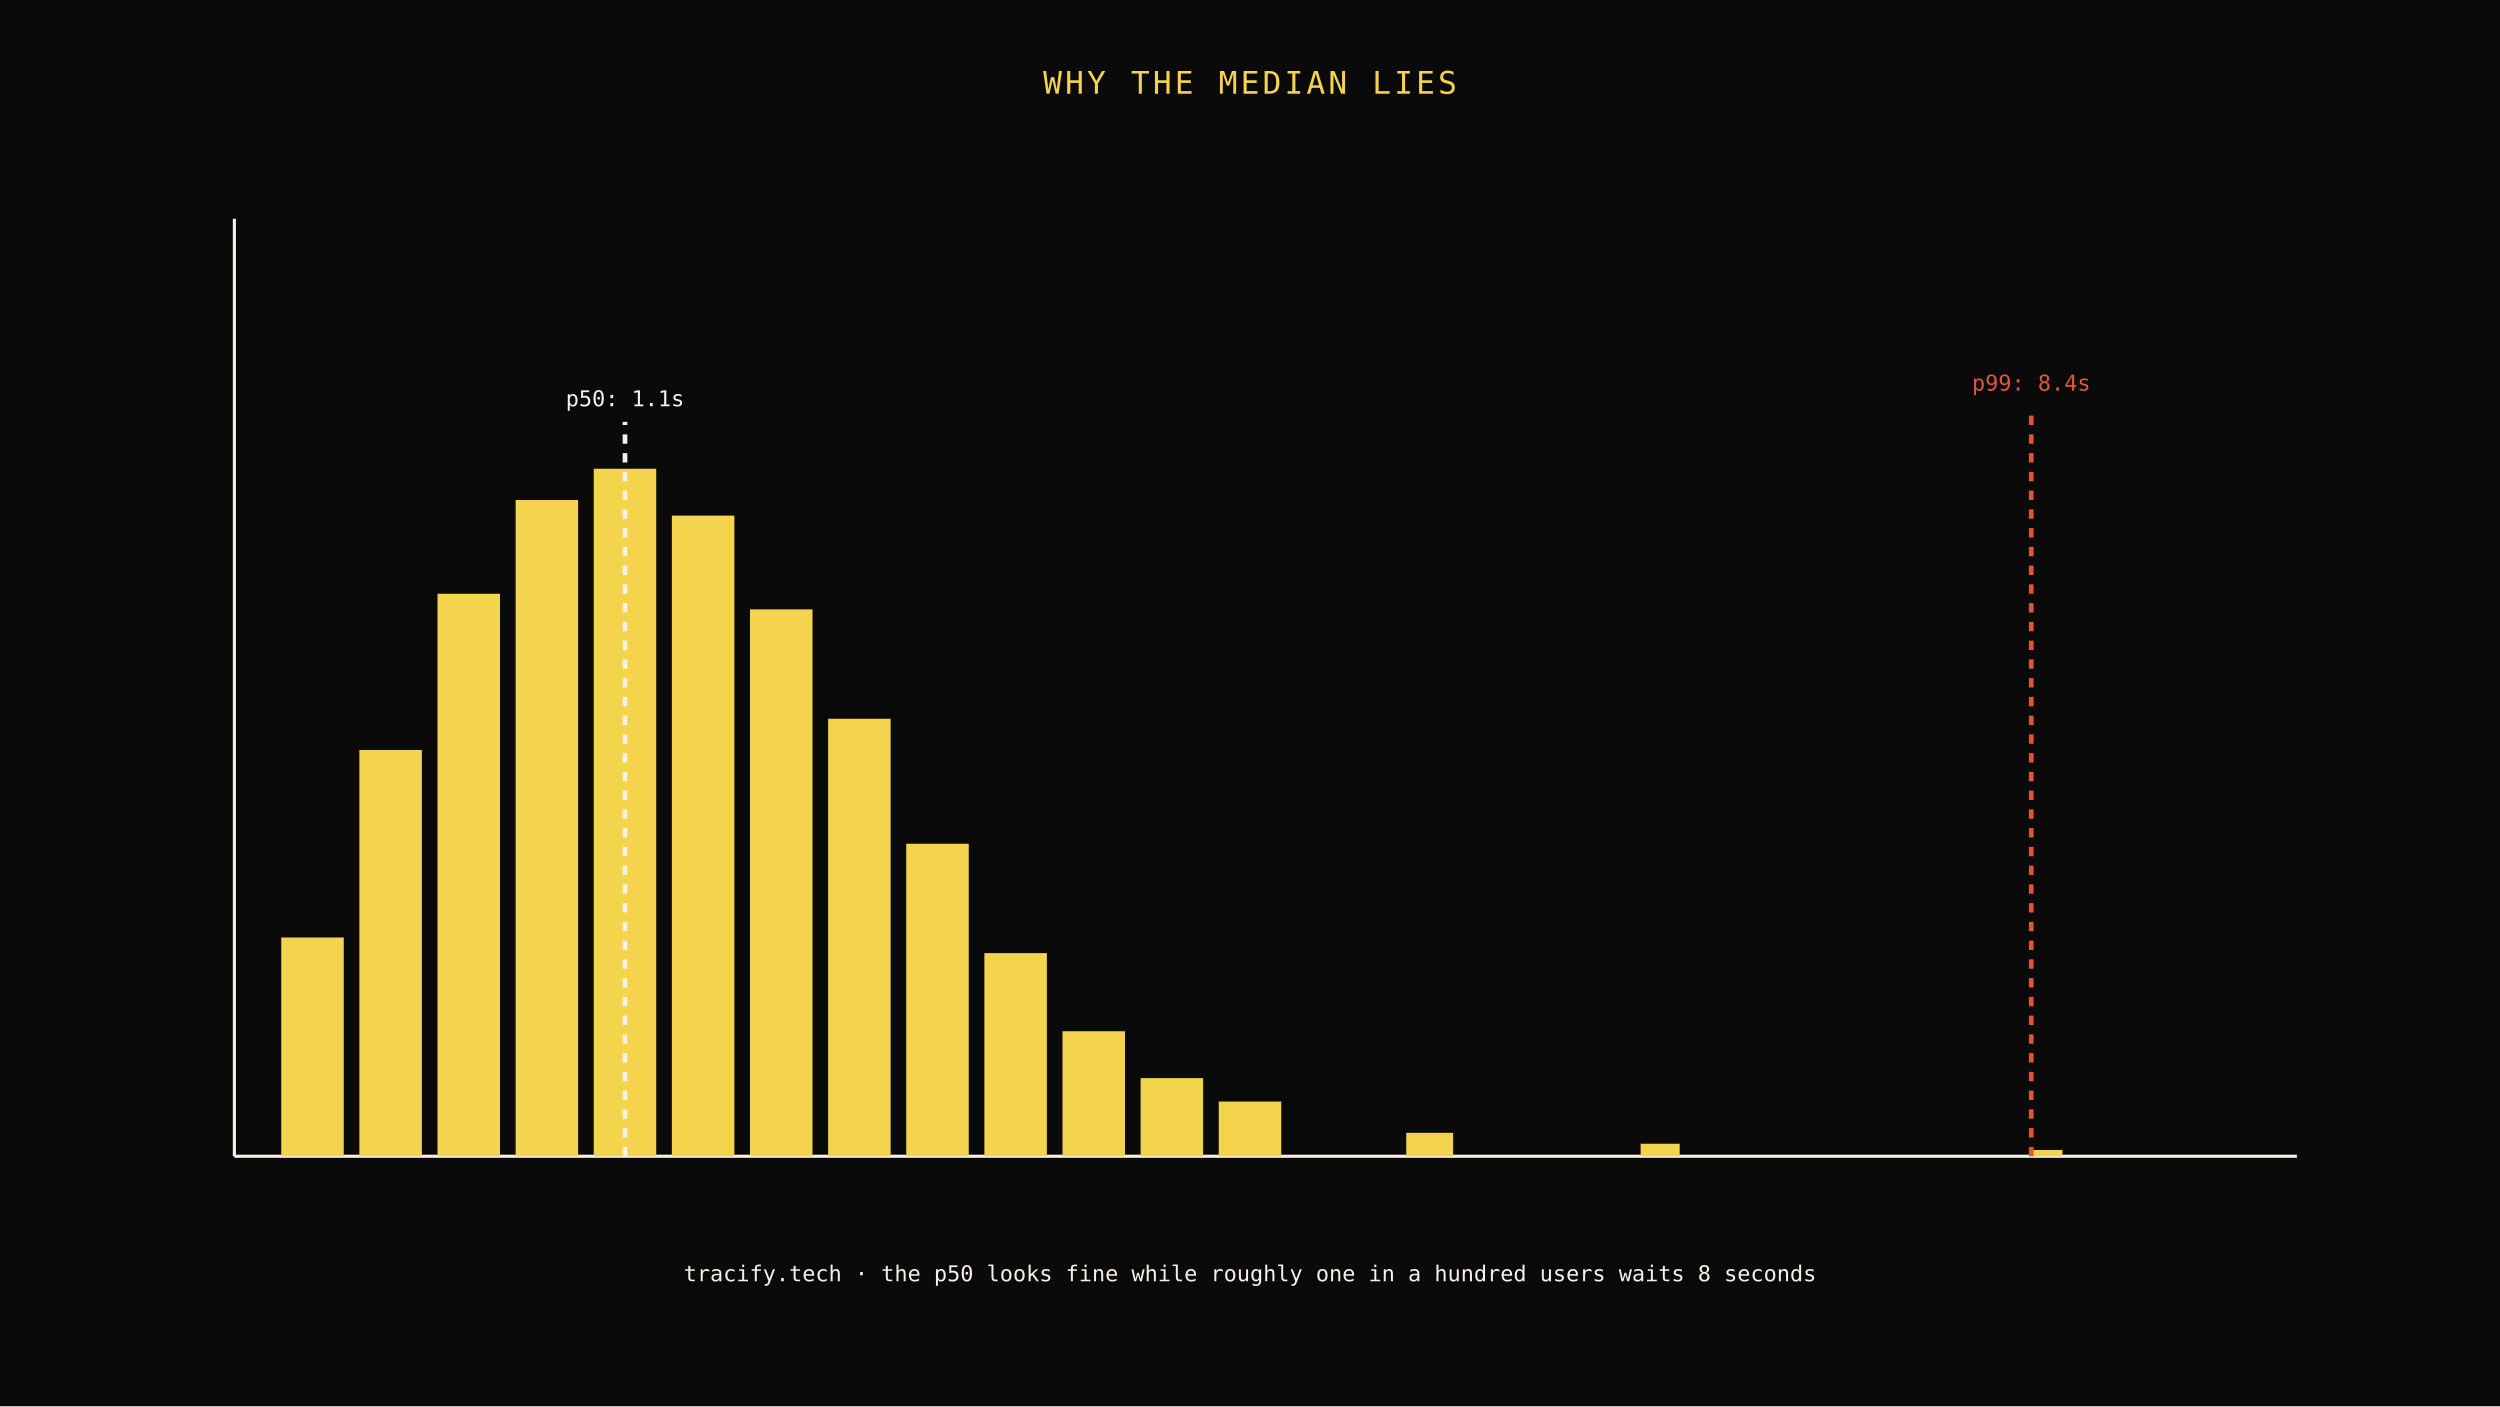
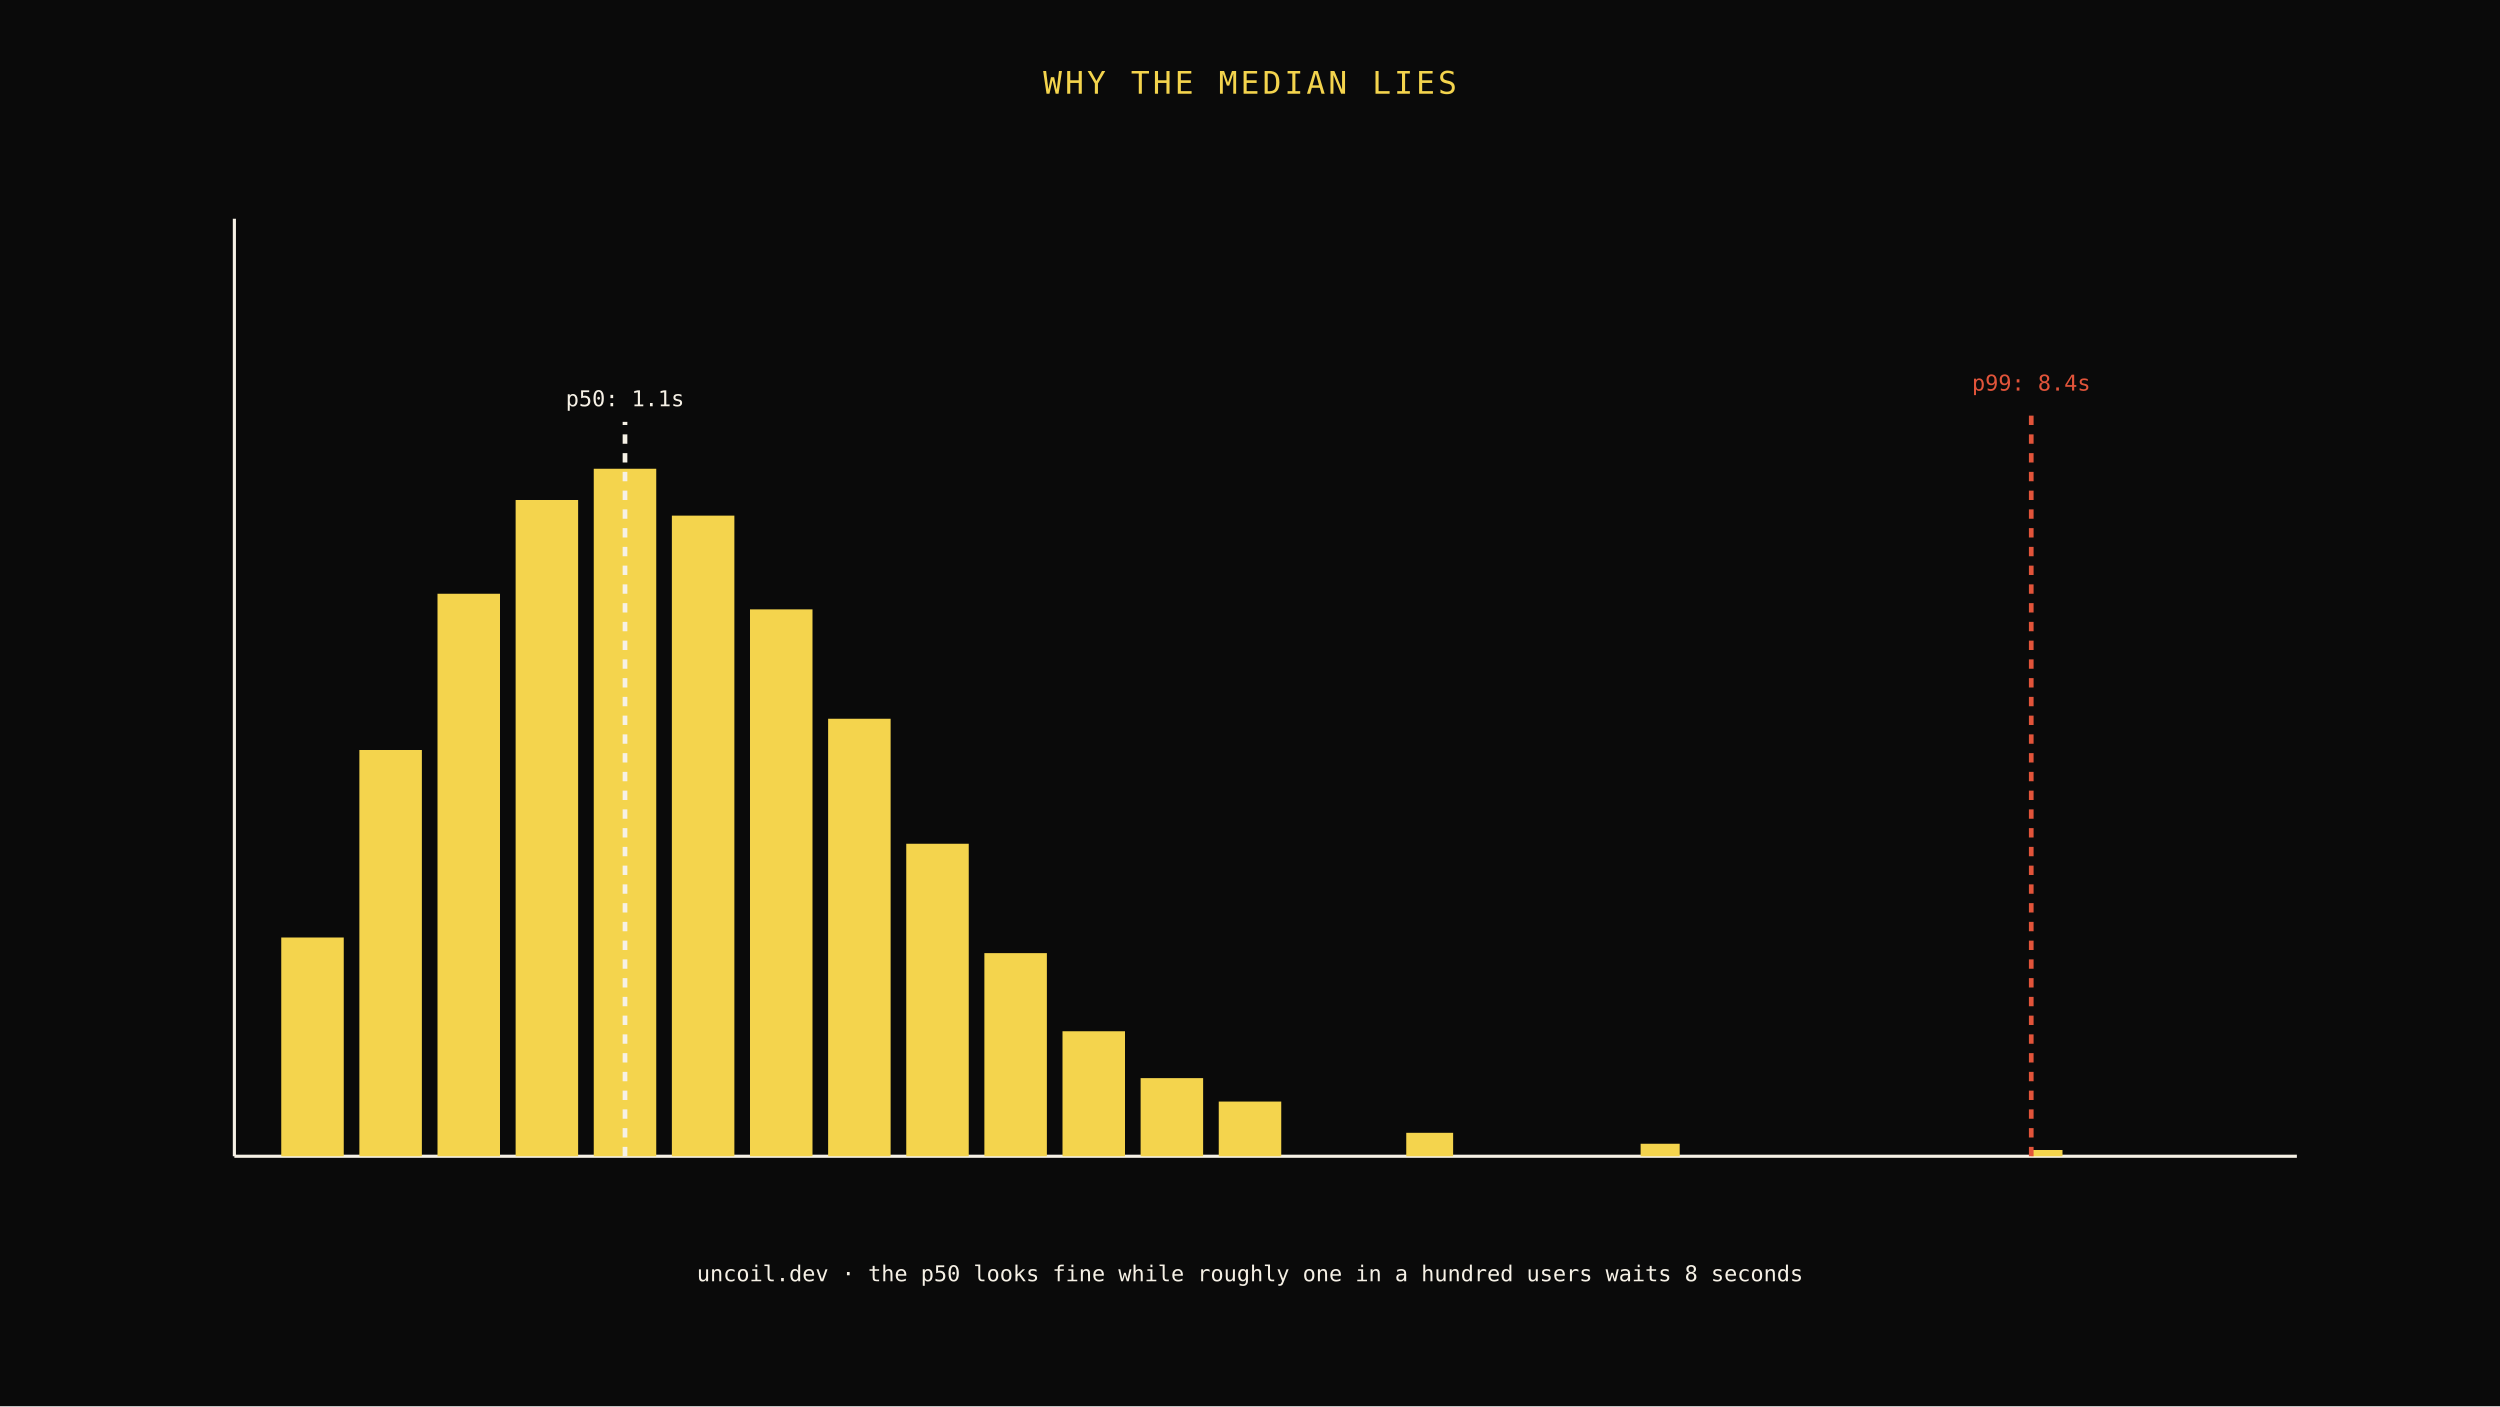
<svg xmlns="http://www.w3.org/2000/svg" viewBox="0 0 1600 900" role="img" aria-labelledby="metLatTitle metLatDesc">
  <rect width="1600" height="900" fill="#0a0a0a" />
  <text x="800" y="60" text-anchor="middle" fill="#f4d44d" font-family="monospace" font-size="20" letter-spacing="2">WHY THE MEDIAN LIES</text>
  <line x1="150" y1="740" x2="150" y2="140" stroke="#f6f1e6" stroke-width="2" />
  <line x1="150" y1="740" x2="1470" y2="740" stroke="#f6f1e6" stroke-width="2" />
  <g fill="#f4d44d">
    <rect x="180" y="600" width="40" height="140" />
    <rect x="230" y="480" width="40" height="260" />
    <rect x="280" y="380" width="40" height="360" />
    <rect x="330" y="320" width="40" height="420" />
    <rect x="380" y="300" width="40" height="440" />
    <rect x="430" y="330" width="40" height="410" />
    <rect x="480" y="390" width="40" height="350" />
    <rect x="530" y="460" width="40" height="280" />
    <rect x="580" y="540" width="40" height="200" />
    <rect x="630" y="610" width="40" height="130" />
    <rect x="680" y="660" width="40" height="80" />
    <rect x="730" y="690" width="40" height="50" />
    <rect x="780" y="705" width="40" height="35" />
    <rect x="900" y="725" width="30" height="15" />
    <rect x="1050" y="732" width="25" height="8" />
    <rect x="1300" y="736" width="20" height="4" />
  </g>
  <line x1="400" y1="740" x2="400" y2="270" stroke="#f6f1e6" stroke-width="3" stroke-dasharray="6,6" />
  <text x="400" y="260" text-anchor="middle" fill="#f6f1e6" font-family="monospace" font-size="14">p50: 1.1s</text>
  <line x1="1300" y1="740" x2="1300" y2="260" stroke="#e2543a" stroke-width="3" stroke-dasharray="6,6" />
  <text x="1300" y="250" text-anchor="middle" fill="#e2543a" font-family="monospace" font-size="14">p99: 8.4s</text>
-   <text x="800" y="820" text-anchor="middle" fill="#f6f1e6" font-family="monospace" font-size="14">tracify.tech · the p50 looks fine while roughly one in a hundred users waits 8 seconds</text>
+   <text x="800" y="820" text-anchor="middle" fill="#f6f1e6" font-family="monospace" font-size="14">uncoil.dev · the p50 looks fine while roughly one in a hundred users waits 8 seconds</text>
</svg>
